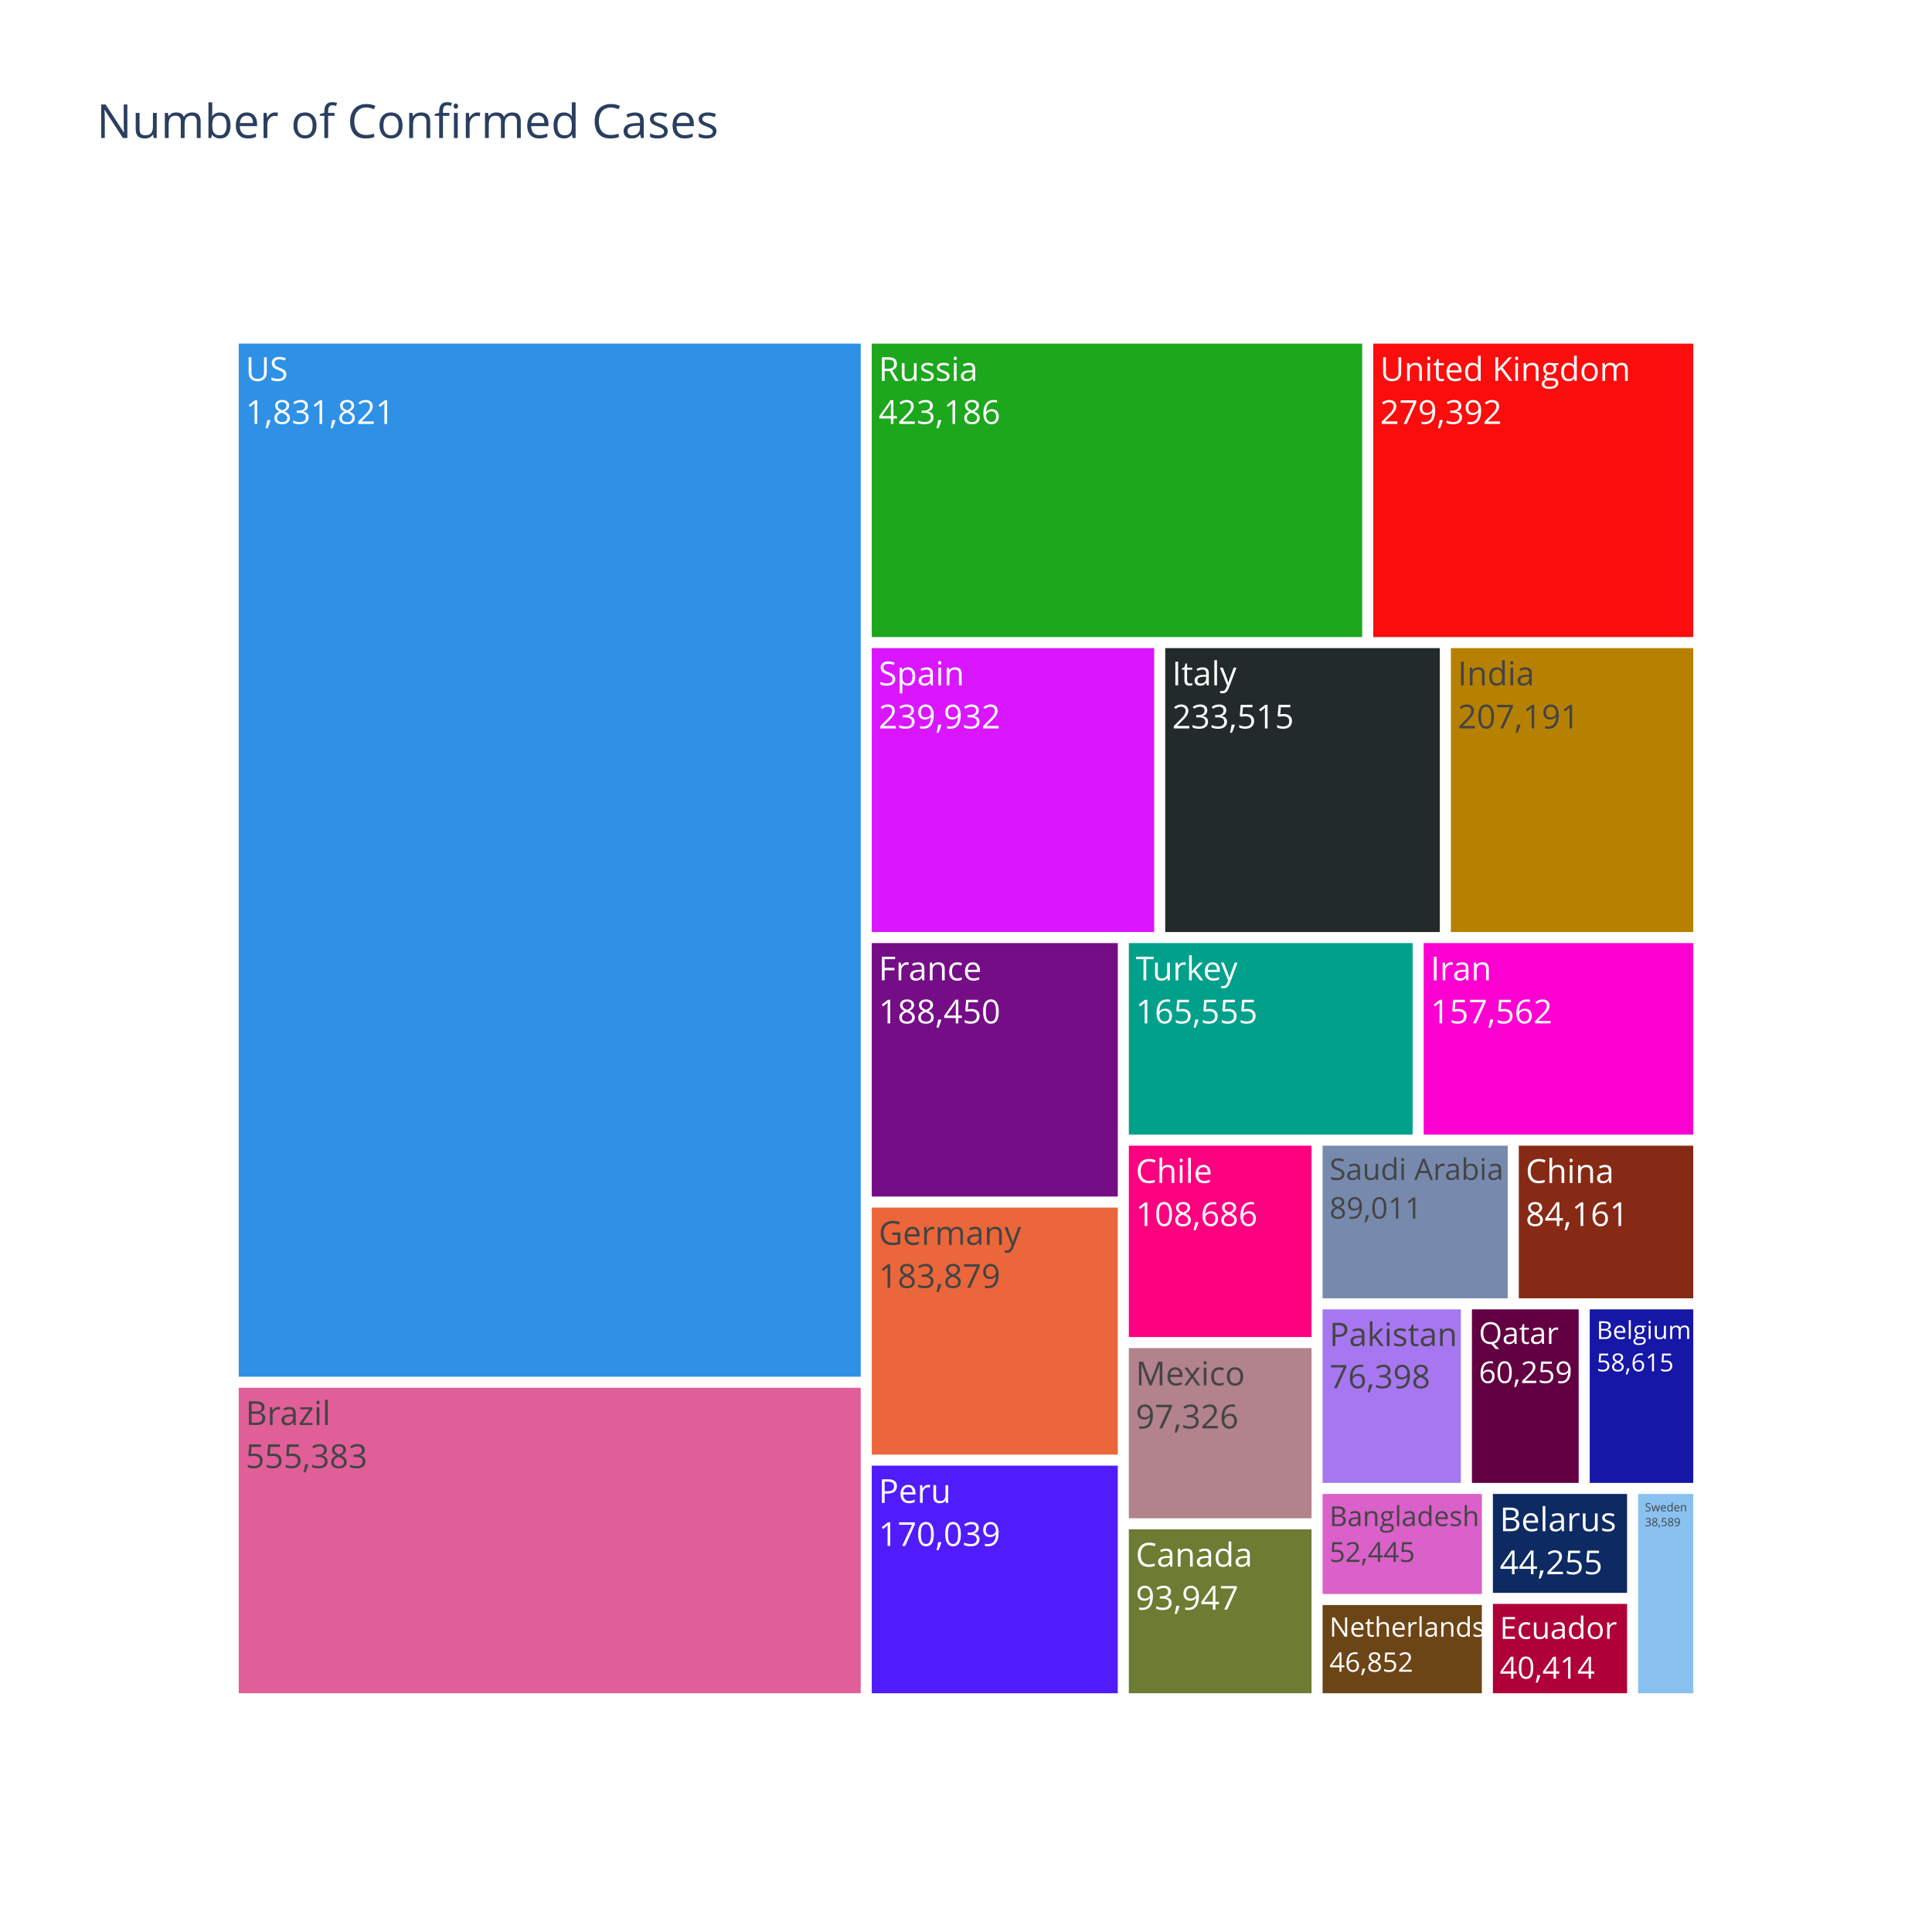
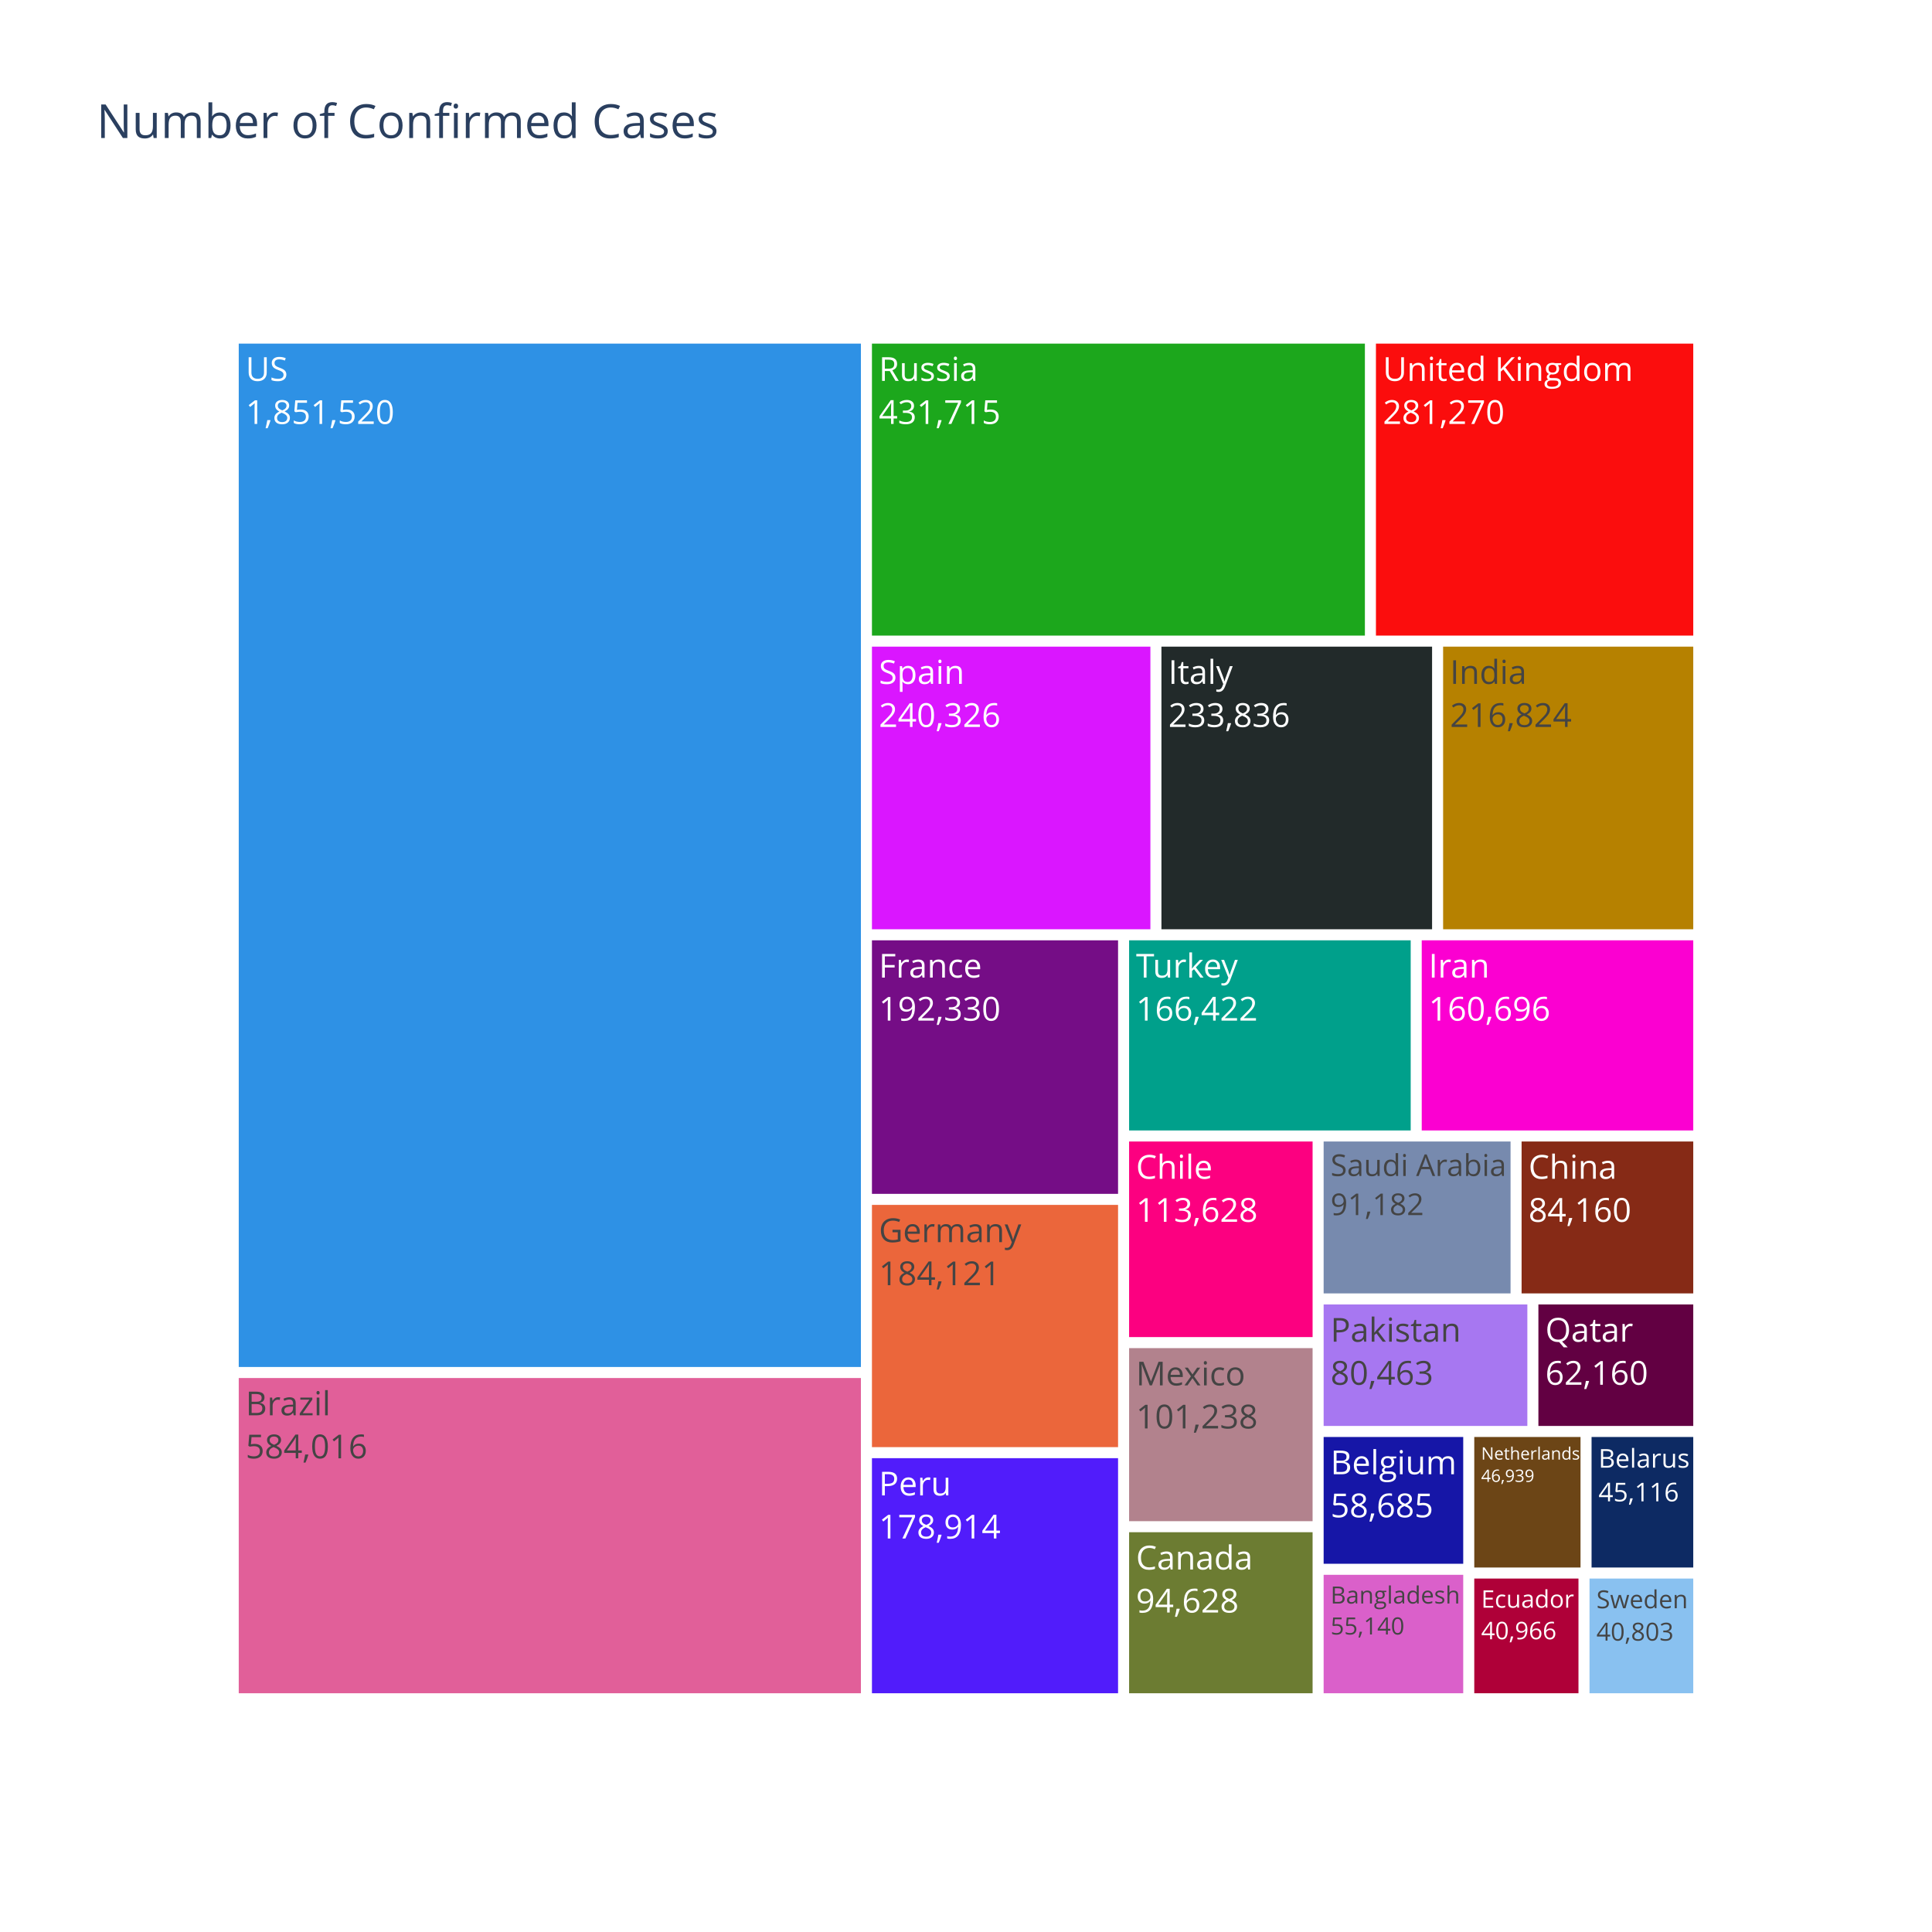
<svg xmlns="http://www.w3.org/2000/svg" class="main-svg" width="700" height="700" style="" viewBox="0 0 700 700">
  <rect x="0" y="0" width="700" height="700" style="fill: rgb(255, 255, 255); fill-opacity: 1;" />
-   <defs id="defs-064d71">
+   <defs id="defs-c8099b">
    <g class="clips" />
    <g class="gradients" />
  </defs>
  <g class="bglayer" />
  <g class="layer-below">
    <g class="imagelayer" />
    <g class="shapelayer" />
  </g>
  <g class="cartesianlayer" />
  <g class="polarlayer" />
  <g class="ternarylayer" />
  <g class="geolayer" />
  <g class="funnelarealayer" />
  <g class="pielayer" />
  <g class="treemaplayer">
    <g class="trace treemap" style="opacity: 1;">
      <g class="slice cursor-pointer">
        <path class="surface" d="M80,100L620,100L620,620L80,620Z" style="pointer-events: all; stroke-width: 0; fill: rgb(0, 0, 0); fill-opacity: 0; stroke: rgb(0, 0, 0); stroke-opacity: 0; opacity: 0;" />
        <g class="slicetext">
          <text data-notex="1" class="slicetext" text-anchor="start" x="0" y="0" style="font-family: 'Open Sans', verdana, arial, sans-serif; font-size: 12px; fill: rgb(42, 63, 95); fill-opacity: 1; white-space: pre;" transform="translate(86,114)"> </text>
        </g>
      </g>
      <g class="slice cursor-pointer">
-         <path class="surface" d="M86,124L312.353,124L312.353,499.304L86,499.304Z" style="pointer-events: all; stroke-width: 1; fill: rgb(46, 145, 229); fill-opacity: 1; stroke: rgb(255, 255, 255); stroke-opacity: 1; opacity: 1;" />
+         <path class="surface" d="M86,124L312.421,124L312.421,495.784L86,495.784Z" style="pointer-events: all; stroke-width: 1; fill: rgb(46, 145, 229); fill-opacity: 1; stroke: rgb(255, 255, 255); stroke-opacity: 1; opacity: 1;" />
        <g class="slicetext">
          <text data-notex="1" class="slicetext" text-anchor="start" x="0" y="0" style="font-family: 'Open Sans', verdana, arial, sans-serif; font-size: 12px; fill: rgb(255, 255, 255); fill-opacity: 1; white-space: pre;" transform="translate(89,138)">
            <tspan class="line" dy="0em" x="0" y="0">US</tspan>
-             <tspan class="line" dy="1.3em" x="0" y="0">1,831,821</tspan>
-           </text>
-         </g>
-       </g>
-       <g class="slice cursor-pointer">
-         <path class="surface" d="M86,502.304L312.353,502.304L312.353,614L86,614Z" style="pointer-events: all; stroke-width: 1; fill: rgb(225, 95, 153); fill-opacity: 1; stroke: rgb(255, 255, 255); stroke-opacity: 1; opacity: 1;" />
-         <g class="slicetext">
-           <text data-notex="1" class="slicetext" text-anchor="start" x="0" y="0" style="font-family: 'Open Sans', verdana, arial, sans-serif; font-size: 12px; fill: rgb(68, 68, 68); fill-opacity: 1; white-space: pre;" transform="translate(89,516.3036)">
+             <tspan class="line" dy="1.3em" x="0" y="0">1,851,520</tspan>
+           </text>
+         </g>
+       </g>
+       <g class="slice cursor-pointer">
+         <path class="surface" d="M86,498.784L312.421,498.784L312.421,614L86,614Z" style="pointer-events: all; stroke-width: 1; fill: rgb(225, 95, 153); fill-opacity: 1; stroke: rgb(255, 255, 255); stroke-opacity: 1; opacity: 1;" />
+         <g class="slicetext">
+           <text data-notex="1" class="slicetext" text-anchor="start" x="0" y="0" style="font-family: 'Open Sans', verdana, arial, sans-serif; font-size: 12px; fill: rgb(68, 68, 68); fill-opacity: 1; white-space: pre;" transform="translate(89,512.7838)">
            <tspan class="line" dy="0em" x="0" y="0">Brazil</tspan>
-             <tspan class="line" dy="1.3em" x="0" y="0">555,383</tspan>
-           </text>
-         </g>
-       </g>
-       <g class="slice cursor-pointer">
-         <path class="surface" d="M315.353,124L494.045,124L494.045,231.321L315.353,231.321Z" style="pointer-events: all; stroke-width: 1; fill: rgb(28, 167, 28); fill-opacity: 1; stroke: rgb(255, 255, 255); stroke-opacity: 1; opacity: 1;" />
-         <g class="slicetext">
-           <text data-notex="1" class="slicetext" text-anchor="start" x="0" y="0" style="font-family: 'Open Sans', verdana, arial, sans-serif; font-size: 12px; fill: rgb(255, 255, 255); fill-opacity: 1; white-space: pre;" transform="translate(318.3535,138)">
+             <tspan class="line" dy="1.3em" x="0" y="0">584,016</tspan>
+           </text>
+         </g>
+       </g>
+       <g class="slice cursor-pointer">
+         <path class="surface" d="M315.421,124L495.028,124L495.028,230.791L315.421,230.791Z" style="pointer-events: all; stroke-width: 1; fill: rgb(28, 167, 28); fill-opacity: 1; stroke: rgb(255, 255, 255); stroke-opacity: 1; opacity: 1;" />
+         <g class="slicetext">
+           <text data-notex="1" class="slicetext" text-anchor="start" x="0" y="0" style="font-family: 'Open Sans', verdana, arial, sans-serif; font-size: 12px; fill: rgb(255, 255, 255); fill-opacity: 1; white-space: pre;" transform="translate(318.4212,138)">
            <tspan class="line" dy="0em" x="0" y="0">Russia</tspan>
-             <tspan class="line" dy="1.3em" x="0" y="0">423,186</tspan>
-           </text>
-         </g>
-       </g>
-       <g class="slice cursor-pointer">
-         <path class="surface" d="M497.045,124L614,124L614,231.321L497.045,231.321Z" style="pointer-events: all; stroke-width: 1; fill: rgb(251, 13, 13); fill-opacity: 1; stroke: rgb(255, 255, 255); stroke-opacity: 1; opacity: 1;" />
-         <g class="slicetext">
-           <text data-notex="1" class="slicetext" text-anchor="start" x="0" y="0" style="font-family: 'Open Sans', verdana, arial, sans-serif; font-size: 12px; fill: rgb(255, 255, 255); fill-opacity: 1; white-space: pre;" transform="translate(500.0452,138)">
+             <tspan class="line" dy="1.3em" x="0" y="0">431,715</tspan>
+           </text>
+         </g>
+       </g>
+       <g class="slice cursor-pointer">
+         <path class="surface" d="M498.028,124L614,124L614,230.791L498.028,230.791Z" style="pointer-events: all; stroke-width: 1; fill: rgb(251, 13, 13); fill-opacity: 1; stroke: rgb(255, 255, 255); stroke-opacity: 1; opacity: 1;" />
+         <g class="slicetext">
+           <text data-notex="1" class="slicetext" text-anchor="start" x="0" y="0" style="font-family: 'Open Sans', verdana, arial, sans-serif; font-size: 12px; fill: rgb(255, 255, 255); fill-opacity: 1; white-space: pre;" transform="translate(501.0282,138)">
            <tspan class="line" dy="0em" x="0" y="0">United Kingdom</tspan>
-             <tspan class="line" dy="1.3em" x="0" y="0">279,392</tspan>
-           </text>
-         </g>
-       </g>
-       <g class="slice cursor-pointer">
-         <path class="surface" d="M315.353,234.321L418.687,234.321L418.687,338.197L315.353,338.197Z" style="pointer-events: all; stroke-width: 1; fill: rgb(218, 22, 255); fill-opacity: 1; stroke: rgb(255, 255, 255); stroke-opacity: 1; opacity: 1;" />
-         <g class="slicetext">
-           <text data-notex="1" class="slicetext" text-anchor="start" x="0" y="0" style="font-family: 'Open Sans', verdana, arial, sans-serif; font-size: 12px; fill: rgb(255, 255, 255); fill-opacity: 1; white-space: pre;" transform="translate(318.3535,248.3212)">
+             <tspan class="line" dy="1.3em" x="0" y="0">281,270</tspan>
+           </text>
+         </g>
+       </g>
+       <g class="slice cursor-pointer">
+         <path class="surface" d="M315.421,233.791L417.311,233.791L417.311,337.194L315.421,337.194Z" style="pointer-events: all; stroke-width: 1; fill: rgb(218, 22, 255); fill-opacity: 1; stroke: rgb(255, 255, 255); stroke-opacity: 1; opacity: 1;" />
+         <g class="slicetext">
+           <text data-notex="1" class="slicetext" text-anchor="start" x="0" y="0" style="font-family: 'Open Sans', verdana, arial, sans-serif; font-size: 12px; fill: rgb(255, 255, 255); fill-opacity: 1; white-space: pre;" transform="translate(318.4212,247.7907)">
            <tspan class="line" dy="0em" x="0" y="0">Spain</tspan>
-             <tspan class="line" dy="1.3em" x="0" y="0">239,932</tspan>
-           </text>
-         </g>
-       </g>
-       <g class="slice cursor-pointer">
-         <path class="surface" d="M421.687,234.321L522.177,234.321L522.177,338.197L421.687,338.197Z" style="pointer-events: all; stroke-width: 1; fill: rgb(34, 42, 42); fill-opacity: 1; stroke: rgb(255, 255, 255); stroke-opacity: 1; opacity: 1;" />
-         <g class="slicetext">
-           <text data-notex="1" class="slicetext" text-anchor="start" x="0" y="0" style="font-family: 'Open Sans', verdana, arial, sans-serif; font-size: 12px; fill: rgb(255, 255, 255); fill-opacity: 1; white-space: pre;" transform="translate(424.687,248.3212)">
+             <tspan class="line" dy="1.3em" x="0" y="0">240,326</tspan>
+           </text>
+         </g>
+       </g>
+       <g class="slice cursor-pointer">
+         <path class="surface" d="M420.311,233.791L519.368,233.791L519.368,337.194L420.311,337.194Z" style="pointer-events: all; stroke-width: 1; fill: rgb(34, 42, 42); fill-opacity: 1; stroke: rgb(255, 255, 255); stroke-opacity: 1; opacity: 1;" />
+         <g class="slicetext">
+           <text data-notex="1" class="slicetext" text-anchor="start" x="0" y="0" style="font-family: 'Open Sans', verdana, arial, sans-serif; font-size: 12px; fill: rgb(255, 255, 255); fill-opacity: 1; white-space: pre;" transform="translate(423.3108,247.7907)">
            <tspan class="line" dy="0em" x="0" y="0">Italy</tspan>
-             <tspan class="line" dy="1.3em" x="0" y="0">233,515</tspan>
-           </text>
-         </g>
-       </g>
-       <g class="slice cursor-pointer">
-         <path class="surface" d="M525.177,234.321L614,234.321L614,338.197L525.177,338.197Z" style="pointer-events: all; stroke-width: 1; fill: rgb(182, 129, 0); fill-opacity: 1; stroke: rgb(255, 255, 255); stroke-opacity: 1; opacity: 1;" />
-         <g class="slicetext">
-           <text data-notex="1" class="slicetext" text-anchor="start" x="0" y="0" style="font-family: 'Open Sans', verdana, arial, sans-serif; font-size: 12px; fill: rgb(68, 68, 68); fill-opacity: 1; white-space: pre;" transform="translate(528.1767,248.3212)">
+             <tspan class="line" dy="1.3em" x="0" y="0">233,836</tspan>
+           </text>
+         </g>
+       </g>
+       <g class="slice cursor-pointer">
+         <path class="surface" d="M522.368,233.791L614,233.791L614,337.194L522.368,337.194Z" style="pointer-events: all; stroke-width: 1; fill: rgb(182, 129, 0); fill-opacity: 1; stroke: rgb(255, 255, 255); stroke-opacity: 1; opacity: 1;" />
+         <g class="slicetext">
+           <text data-notex="1" class="slicetext" text-anchor="start" x="0" y="0" style="font-family: 'Open Sans', verdana, arial, sans-serif; font-size: 12px; fill: rgb(68, 68, 68); fill-opacity: 1; white-space: pre;" transform="translate(525.3678,247.7907)">
            <tspan class="line" dy="0em" x="0" y="0">India</tspan>
-             <tspan class="line" dy="1.3em" x="0" y="0">207,191</tspan>
-           </text>
-         </g>
-       </g>
-       <g class="slice cursor-pointer">
-         <path class="surface" d="M315.353,341.197L405.498,341.197L405.498,434.027L315.353,434.027Z" style="pointer-events: all; stroke-width: 1; fill: rgb(117, 13, 134); fill-opacity: 1; stroke: rgb(255, 255, 255); stroke-opacity: 1; opacity: 1;" />
-         <g class="slicetext">
-           <text data-notex="1" class="slicetext" text-anchor="start" x="0" y="0" style="font-family: 'Open Sans', verdana, arial, sans-serif; font-size: 12px; fill: rgb(255, 255, 255); fill-opacity: 1; white-space: pre;" transform="translate(318.3535,355.1973)">
+             <tspan class="line" dy="1.3em" x="0" y="0">216,824</tspan>
+           </text>
+         </g>
+       </g>
+       <g class="slice cursor-pointer">
+         <path class="surface" d="M315.421,340.194L405.594,340.194L405.594,433.055L315.421,433.055Z" style="pointer-events: all; stroke-width: 1; fill: rgb(117, 13, 134); fill-opacity: 1; stroke: rgb(255, 255, 255); stroke-opacity: 1; opacity: 1;" />
+         <g class="slicetext">
+           <text data-notex="1" class="slicetext" text-anchor="start" x="0" y="0" style="font-family: 'Open Sans', verdana, arial, sans-serif; font-size: 12px; fill: rgb(255, 255, 255); fill-opacity: 1; white-space: pre;" transform="translate(318.4212,354.1938)">
            <tspan class="line" dy="0em" x="0" y="0">France</tspan>
-             <tspan class="line" dy="1.3em" x="0" y="0">188,450</tspan>
-           </text>
-         </g>
-       </g>
-       <g class="slice cursor-pointer">
-         <path class="surface" d="M315.353,437.027L405.498,437.027L405.498,527.532L315.353,527.532Z" style="pointer-events: all; stroke-width: 1; fill: rgb(235, 102, 59); fill-opacity: 1; stroke: rgb(255, 255, 255); stroke-opacity: 1; opacity: 1;" />
-         <g class="slicetext">
-           <text data-notex="1" class="slicetext" text-anchor="start" x="0" y="0" style="font-family: 'Open Sans', verdana, arial, sans-serif; font-size: 12px; fill: rgb(68, 68, 68); fill-opacity: 1; white-space: pre;" transform="translate(318.3535,451.0271)">
+             <tspan class="line" dy="1.3em" x="0" y="0">192,330</tspan>
+           </text>
+         </g>
+       </g>
+       <g class="slice cursor-pointer">
+         <path class="surface" d="M315.421,436.055L405.594,436.055L405.594,524.825L315.421,524.825Z" style="pointer-events: all; stroke-width: 1; fill: rgb(235, 102, 59); fill-opacity: 1; stroke: rgb(255, 255, 255); stroke-opacity: 1; opacity: 1;" />
+         <g class="slicetext">
+           <text data-notex="1" class="slicetext" text-anchor="start" x="0" y="0" style="font-family: 'Open Sans', verdana, arial, sans-serif; font-size: 12px; fill: rgb(68, 68, 68); fill-opacity: 1; white-space: pre;" transform="translate(318.4212,450.0553)">
            <tspan class="line" dy="0em" x="0" y="0">Germany</tspan>
-             <tspan class="line" dy="1.3em" x="0" y="0">183,879</tspan>
-           </text>
-         </g>
-       </g>
-       <g class="slice cursor-pointer">
-         <path class="surface" d="M315.353,530.532L405.498,530.532L405.498,614L315.353,614Z" style="pointer-events: all; stroke-width: 1; fill: rgb(81, 28, 251); fill-opacity: 1; stroke: rgb(255, 255, 255); stroke-opacity: 1; opacity: 1;" />
-         <g class="slicetext">
-           <text data-notex="1" class="slicetext" text-anchor="start" x="0" y="0" style="font-family: 'Open Sans', verdana, arial, sans-serif; font-size: 12px; fill: rgb(255, 255, 255); fill-opacity: 1; white-space: pre;" transform="translate(318.3535,544.5325)">
+             <tspan class="line" dy="1.3em" x="0" y="0">184,121</tspan>
+           </text>
+         </g>
+       </g>
+       <g class="slice cursor-pointer">
+         <path class="surface" d="M315.421,527.825L405.594,527.825L405.594,614L315.421,614Z" style="pointer-events: all; stroke-width: 1; fill: rgb(81, 28, 251); fill-opacity: 1; stroke: rgb(255, 255, 255); stroke-opacity: 1; opacity: 1;" />
+         <g class="slicetext">
+           <text data-notex="1" class="slicetext" text-anchor="start" x="0" y="0" style="font-family: 'Open Sans', verdana, arial, sans-serif; font-size: 12px; fill: rgb(255, 255, 255); fill-opacity: 1; white-space: pre;" transform="translate(318.4212,541.8253)">
            <tspan class="line" dy="0em" x="0" y="0">Peru</tspan>
-             <tspan class="line" dy="1.3em" x="0" y="0">170,039</tspan>
-           </text>
-         </g>
-       </g>
-       <g class="slice cursor-pointer">
-         <path class="surface" d="M408.498,341.197L512.328,341.197L512.328,411.6L408.498,411.6Z" style="pointer-events: all; stroke-width: 1; fill: rgb(0, 160, 139); fill-opacity: 1; stroke: rgb(255, 255, 255); stroke-opacity: 1; opacity: 1;" />
-         <g class="slicetext">
-           <text data-notex="1" class="slicetext" text-anchor="start" x="0" y="0" style="font-family: 'Open Sans', verdana, arial, sans-serif; font-size: 12px; fill: rgb(255, 255, 255); fill-opacity: 1; white-space: pre;" transform="translate(411.4982,355.1973)">
+             <tspan class="line" dy="1.3em" x="0" y="0">178,914</tspan>
+           </text>
+         </g>
+       </g>
+       <g class="slice cursor-pointer">
+         <path class="surface" d="M408.594,340.194L511.621,340.194L511.621,410.086L408.594,410.086Z" style="pointer-events: all; stroke-width: 1; fill: rgb(0, 160, 139); fill-opacity: 1; stroke: rgb(255, 255, 255); stroke-opacity: 1; opacity: 1;" />
+         <g class="slicetext">
+           <text data-notex="1" class="slicetext" text-anchor="start" x="0" y="0" style="font-family: 'Open Sans', verdana, arial, sans-serif; font-size: 12px; fill: rgb(255, 255, 255); fill-opacity: 1; white-space: pre;" transform="translate(411.5938,354.1938)">
            <tspan class="line" dy="0em" x="0" y="0">Turkey</tspan>
-             <tspan class="line" dy="1.3em" x="0" y="0">165,555</tspan>
-           </text>
-         </g>
-       </g>
-       <g class="slice cursor-pointer">
-         <path class="surface" d="M515.328,341.197L614,341.197L614,411.6L515.328,411.6Z" style="pointer-events: all; stroke-width: 1; fill: rgb(251, 0, 209); fill-opacity: 1; stroke: rgb(255, 255, 255); stroke-opacity: 1; opacity: 1;" />
-         <g class="slicetext">
-           <text data-notex="1" class="slicetext" text-anchor="start" x="0" y="0" style="font-family: 'Open Sans', verdana, arial, sans-serif; font-size: 12px; fill: rgb(255, 255, 255); fill-opacity: 1; white-space: pre;" transform="translate(518.328,355.1973)">
+             <tspan class="line" dy="1.3em" x="0" y="0">166,422</tspan>
+           </text>
+         </g>
+       </g>
+       <g class="slice cursor-pointer">
+         <path class="surface" d="M514.621,340.194L614,340.194L614,410.086L514.621,410.086Z" style="pointer-events: all; stroke-width: 1; fill: rgb(251, 0, 209); fill-opacity: 1; stroke: rgb(255, 255, 255); stroke-opacity: 1; opacity: 1;" />
+         <g class="slicetext">
+           <text data-notex="1" class="slicetext" text-anchor="start" x="0" y="0" style="font-family: 'Open Sans', verdana, arial, sans-serif; font-size: 12px; fill: rgb(255, 255, 255); fill-opacity: 1; white-space: pre;" transform="translate(517.6209,354.1938)">
            <tspan class="line" dy="0em" x="0" y="0">Iran</tspan>
-             <tspan class="line" dy="1.3em" x="0" y="0">157,562</tspan>
-           </text>
-         </g>
-       </g>
-       <g class="slice cursor-pointer">
-         <path class="surface" d="M408.498,414.6L475.695,414.6L475.695,484.937L408.498,484.937Z" style="pointer-events: all; stroke-width: 1; fill: rgb(252, 0, 128); fill-opacity: 1; stroke: rgb(255, 255, 255); stroke-opacity: 1; opacity: 1;" />
-         <g class="slicetext">
-           <text data-notex="1" class="slicetext" text-anchor="start" x="0" y="0" style="font-family: 'Open Sans', verdana, arial, sans-serif; font-size: 12px; fill: rgb(255, 255, 255); fill-opacity: 1; white-space: pre;" transform="translate(411.4982,428.6001)">
+             <tspan class="line" dy="1.3em" x="0" y="0">160,696</tspan>
+           </text>
+         </g>
+       </g>
+       <g class="slice cursor-pointer">
+         <path class="surface" d="M408.594,413.086L476.078,413.086L476.078,484.951L408.594,484.951Z" style="pointer-events: all; stroke-width: 1; fill: rgb(252, 0, 128); fill-opacity: 1; stroke: rgb(255, 255, 255); stroke-opacity: 1; opacity: 1;" />
+         <g class="slicetext">
+           <text data-notex="1" class="slicetext" text-anchor="start" x="0" y="0" style="font-family: 'Open Sans', verdana, arial, sans-serif; font-size: 12px; fill: rgb(255, 255, 255); fill-opacity: 1; white-space: pre;" transform="translate(411.5938,427.0857)">
            <tspan class="line" dy="0em" x="0" y="0">Chile</tspan>
-             <tspan class="line" dy="1.3em" x="0" y="0">108,686</tspan>
-           </text>
-         </g>
-       </g>
-       <g class="slice cursor-pointer">
-         <path class="surface" d="M408.498,487.937L475.695,487.937L475.695,550.608L408.498,550.608Z" style="pointer-events: all; stroke-width: 1; fill: rgb(178, 130, 141); fill-opacity: 1; stroke: rgb(255, 255, 255); stroke-opacity: 1; opacity: 1;" />
-         <g class="slicetext">
-           <text data-notex="1" class="slicetext" text-anchor="start" x="0" y="0" style="font-family: 'Open Sans', verdana, arial, sans-serif; font-size: 12px; fill: rgb(68, 68, 68); fill-opacity: 1; white-space: pre;" transform="translate(411.4982,501.9369)">
+             <tspan class="line" dy="1.3em" x="0" y="0">113,628</tspan>
+           </text>
+         </g>
+       </g>
+       <g class="slice cursor-pointer">
+         <path class="surface" d="M408.594,487.951L476.078,487.951L476.078,551.653L408.594,551.653Z" style="pointer-events: all; stroke-width: 1; fill: rgb(178, 130, 141); fill-opacity: 1; stroke: rgb(255, 255, 255); stroke-opacity: 1; opacity: 1;" />
+         <g class="slicetext">
+           <text data-notex="1" class="slicetext" text-anchor="start" x="0" y="0" style="font-family: 'Open Sans', verdana, arial, sans-serif; font-size: 12px; fill: rgb(68, 68, 68); fill-opacity: 1; white-space: pre;" transform="translate(411.5938,501.9511)">
            <tspan class="line" dy="0em" x="0" y="0">Mexico</tspan>
-             <tspan class="line" dy="1.3em" x="0" y="0">97,326</tspan>
-           </text>
-         </g>
-       </g>
-       <g class="slice cursor-pointer">
-         <path class="surface" d="M408.498,553.608L475.695,553.608L475.695,614L408.498,614Z" style="pointer-events: all; stroke-width: 1; fill: rgb(108, 124, 50); fill-opacity: 1; stroke: rgb(255, 255, 255); stroke-opacity: 1; opacity: 1;" />
-         <g class="slicetext">
-           <text data-notex="1" class="slicetext" text-anchor="start" x="0" y="0" style="font-family: 'Open Sans', verdana, arial, sans-serif; font-size: 12px; fill: rgb(255, 255, 255); fill-opacity: 1; white-space: pre;" transform="translate(411.4982,567.6085)">
+             <tspan class="line" dy="1.3em" x="0" y="0">101,238</tspan>
+           </text>
+         </g>
+       </g>
+       <g class="slice cursor-pointer">
+         <path class="surface" d="M408.594,554.653L476.078,554.653L476.078,614L408.594,614Z" style="pointer-events: all; stroke-width: 1; fill: rgb(108, 124, 50); fill-opacity: 1; stroke: rgb(255, 255, 255); stroke-opacity: 1; opacity: 1;" />
+         <g class="slicetext">
+           <text data-notex="1" class="slicetext" text-anchor="start" x="0" y="0" style="font-family: 'Open Sans', verdana, arial, sans-serif; font-size: 12px; fill: rgb(255, 255, 255); fill-opacity: 1; white-space: pre;" transform="translate(411.5938,568.6531)">
            <tspan class="line" dy="0em" x="0" y="0">Canada</tspan>
-             <tspan class="line" dy="1.3em" x="0" y="0">93,947</tspan>
-           </text>
-         </g>
-       </g>
-       <g class="slice cursor-pointer">
-         <path class="surface" d="M478.695,414.6L546.784,414.6L546.784,470.906L478.695,470.906Z" style="pointer-events: all; stroke-width: 1; fill: rgb(119, 138, 174); fill-opacity: 1; stroke: rgb(255, 255, 255); stroke-opacity: 1; opacity: 1;" />
-         <g class="slicetext">
-           <text data-notex="1" class="slicetext" text-anchor="start" x="0" y="0" style="font-family: 'Open Sans', verdana, arial, sans-serif; font-size: 12px; fill: rgb(68, 68, 68); fill-opacity: 1; white-space: pre;" transform="translate(481.6946,427.4917)scale(0.8992365)">
+             <tspan class="line" dy="1.3em" x="0" y="0">94,628</tspan>
+           </text>
+         </g>
+       </g>
+       <g class="slice cursor-pointer">
+         <path class="surface" d="M479.078,413.086L547.801,413.086L547.801,469.125L479.078,469.125Z" style="pointer-events: all; stroke-width: 1; fill: rgb(119, 138, 174); fill-opacity: 1; stroke: rgb(255, 255, 255); stroke-opacity: 1; opacity: 1;" />
+         <g class="slicetext">
+           <text data-notex="1" class="slicetext" text-anchor="start" x="0" y="0" style="font-family: 'Open Sans', verdana, arial, sans-serif; font-size: 12px; fill: rgb(68, 68, 68); fill-opacity: 1; white-space: pre;" transform="translate(482.0778,426.0782)scale(0.9084091)">
            <tspan class="line" dy="0em" x="0" y="0">Saudi Arabia</tspan>
-             <tspan class="line" dy="1.3em" x="0" y="0">89,011</tspan>
-           </text>
-         </g>
-       </g>
-       <g class="slice cursor-pointer">
-         <path class="surface" d="M549.784,414.6L614,414.6L614,470.906L549.784,470.906Z" style="pointer-events: all; stroke-width: 1; fill: rgb(134, 42, 22); fill-opacity: 1; stroke: rgb(255, 255, 255); stroke-opacity: 1; opacity: 1;" />
-         <g class="slicetext">
-           <text data-notex="1" class="slicetext" text-anchor="start" x="0" y="0" style="font-family: 'Open Sans', verdana, arial, sans-serif; font-size: 12px; fill: rgb(255, 255, 255); fill-opacity: 1; white-space: pre;" transform="translate(552.784,428.6001)">
+             <tspan class="line" dy="1.3em" x="0" y="0">91,182</tspan>
+           </text>
+         </g>
+       </g>
+       <g class="slice cursor-pointer">
+         <path class="surface" d="M550.801,413.086L614,413.086L614,469.125L550.801,469.125Z" style="pointer-events: all; stroke-width: 1; fill: rgb(134, 42, 22); fill-opacity: 1; stroke: rgb(255, 255, 255); stroke-opacity: 1; opacity: 1;" />
+         <g class="slicetext">
+           <text data-notex="1" class="slicetext" text-anchor="start" x="0" y="0" style="font-family: 'Open Sans', verdana, arial, sans-serif; font-size: 12px; fill: rgb(255, 255, 255); fill-opacity: 1; white-space: pre;" transform="translate(553.8006,427.0857)">
            <tspan class="line" dy="0em" x="0" y="0">China</tspan>
-             <tspan class="line" dy="1.3em" x="0" y="0">84,161</tspan>
-           </text>
-         </g>
-       </g>
-       <g class="slice cursor-pointer">
-         <path class="surface" d="M478.695,473.906L529.805,473.906L529.805,537.781L478.695,537.781Z" style="pointer-events: all; stroke-width: 1; fill: rgb(167, 119, 241); fill-opacity: 1; stroke: rgb(255, 255, 255); stroke-opacity: 1; opacity: 1;" />
-         <g class="slicetext">
-           <text data-notex="1" class="slicetext" text-anchor="start" x="0" y="0" style="font-family: 'Open Sans', verdana, arial, sans-serif; font-size: 12px; fill: rgb(68, 68, 68); fill-opacity: 1; white-space: pre;" transform="translate(481.6946,487.6864)scale(0.9799966)">
+             <tspan class="line" dy="1.3em" x="0" y="0">84,160</tspan>
+           </text>
+         </g>
+       </g>
+       <g class="slice cursor-pointer">
+         <path class="surface" d="M479.078,472.125L553.889,472.125L553.889,517.147L479.078,517.147Z" style="pointer-events: all; stroke-width: 1; fill: rgb(167, 119, 241); fill-opacity: 1; stroke: rgb(255, 255, 255); stroke-opacity: 1; opacity: 1;" />
+         <g class="slicetext">
+           <text data-notex="1" class="slicetext" text-anchor="start" x="0" y="0" style="font-family: 'Open Sans', verdana, arial, sans-serif; font-size: 12px; fill: rgb(68, 68, 68); fill-opacity: 1; white-space: pre;" transform="translate(482.0778,486.1245)">
            <tspan class="line" dy="0em" x="0" y="0">Pakistan</tspan>
-             <tspan class="line" dy="1.3em" x="0" y="0">76,398</tspan>
-           </text>
-         </g>
-       </g>
-       <g class="slice cursor-pointer">
-         <path class="surface" d="M532.805,473.906L572.485,473.906L572.485,537.781L532.805,537.781Z" style="pointer-events: all; stroke-width: 1; fill: rgb(98, 0, 66); fill-opacity: 1; stroke: rgb(255, 255, 255); stroke-opacity: 1; opacity: 1;" />
-         <g class="slicetext">
-           <text data-notex="1" class="slicetext" text-anchor="start" x="0" y="0" style="font-family: 'Open Sans', verdana, arial, sans-serif; font-size: 12px; fill: rgb(255, 255, 255); fill-opacity: 1; white-space: pre;" transform="translate(535.805,486.9109)scale(0.9094936)">
+             <tspan class="line" dy="1.3em" x="0" y="0">80,463</tspan>
+           </text>
+         </g>
+       </g>
+       <g class="slice cursor-pointer">
+         <path class="surface" d="M556.889,472.125L614,472.125L614,517.147L556.889,517.147Z" style="pointer-events: all; stroke-width: 1; fill: rgb(98, 0, 66); fill-opacity: 1; stroke: rgb(255, 255, 255); stroke-opacity: 1; opacity: 1;" />
+         <g class="slicetext">
+           <text data-notex="1" class="slicetext" text-anchor="start" x="0" y="0" style="font-family: 'Open Sans', verdana, arial, sans-serif; font-size: 12px; fill: rgb(255, 255, 255); fill-opacity: 1; white-space: pre;" transform="translate(559.8888,486.1245)">
            <tspan class="line" dy="0em" x="0" y="0">Qatar</tspan>
-             <tspan class="line" dy="1.3em" x="0" y="0">60,259</tspan>
-           </text>
-         </g>
-       </g>
-       <g class="slice cursor-pointer">
-         <path class="surface" d="M575.485,473.906L614,473.906L614,537.781L575.485,537.781Z" style="pointer-events: all; stroke-width: 1; fill: rgb(22, 22, 167); fill-opacity: 1; stroke: rgb(255, 255, 255); stroke-opacity: 1; opacity: 1;" />
-         <g class="slicetext">
-           <text data-notex="1" class="slicetext" text-anchor="start" x="0" y="0" style="font-family: 'Open Sans', verdana, arial, sans-serif; font-size: 12px; fill: rgb(255, 255, 255); fill-opacity: 1; white-space: pre;" transform="translate(578.4847,485.1554)scale(0.7499022)">
+             <tspan class="line" dy="1.3em" x="0" y="0">62,160</tspan>
+           </text>
+         </g>
+       </g>
+       <g class="slice cursor-pointer">
+         <path class="surface" d="M479.078,520.147L530.655,520.147L530.655,567.082L479.078,567.082Z" style="pointer-events: all; stroke-width: 1; fill: rgb(22, 22, 167); fill-opacity: 1; stroke: rgb(255, 255, 255); stroke-opacity: 1; opacity: 1;" />
+         <g class="slicetext">
+           <text data-notex="1" class="slicetext" text-anchor="start" x="0" y="0" style="font-family: 'Open Sans', verdana, arial, sans-serif; font-size: 12px; fill: rgb(255, 255, 255); fill-opacity: 1; white-space: pre;" transform="translate(482.0778,534.1467)">
            <tspan class="line" dy="0em" x="0" y="0">Belgium</tspan>
-             <tspan class="line" dy="1.3em" x="0" y="0">58,615</tspan>
-           </text>
-         </g>
-       </g>
-       <g class="slice cursor-pointer">
-         <path class="surface" d="M478.695,540.781L537.402,540.781L537.402,578.037L478.695,578.037Z" style="pointer-events: all; stroke-width: 1; fill: rgb(218, 96, 202); fill-opacity: 1; stroke: rgb(255, 255, 255); stroke-opacity: 1; opacity: 1;" />
-         <g class="slicetext">
-           <text data-notex="1" class="slicetext" text-anchor="start" x="0" y="0" style="font-family: 'Open Sans', verdana, arial, sans-serif; font-size: 12px; fill: rgb(68, 68, 68); fill-opacity: 1; white-space: pre;" transform="translate(481.6946,552.9276)scale(0.8314717)">
+             <tspan class="line" dy="1.3em" x="0" y="0">58,685</tspan>
+           </text>
+         </g>
+       </g>
+       <g class="slice cursor-pointer">
+         <path class="surface" d="M479.078,570.082L530.655,570.082L530.655,614L479.078,614Z" style="pointer-events: all; stroke-width: 1; fill: rgb(218, 96, 202); fill-opacity: 1; stroke: rgb(255, 255, 255); stroke-opacity: 1; opacity: 1;" />
+         <g class="slicetext">
+           <text data-notex="1" class="slicetext" text-anchor="start" x="0" y="0" style="font-family: 'Open Sans', verdana, arial, sans-serif; font-size: 12px; fill: rgb(68, 68, 68); fill-opacity: 1; white-space: pre;" transform="translate(482.0778,580.9904)scale(0.718985)">
            <tspan class="line" dy="0em" x="0" y="0">Bangladesh</tspan>
-             <tspan class="line" dy="1.3em" x="0" y="0">52,445</tspan>
-           </text>
-         </g>
-       </g>
-       <g class="slice cursor-pointer">
-         <path class="surface" d="M478.695,581.037L537.402,581.037L537.402,614L478.695,614Z" style="pointer-events: all; stroke-width: 1; fill: rgb(108, 69, 22); fill-opacity: 1; stroke: rgb(255, 255, 255); stroke-opacity: 1; opacity: 1;" />
-         <g class="slicetext">
-           <text data-notex="1" class="slicetext" text-anchor="start" x="0" y="0" style="font-family: 'Open Sans', verdana, arial, sans-serif; font-size: 12px; fill: rgb(255, 255, 255); fill-opacity: 1; white-space: pre;" transform="translate(481.6946,592.9958)scale(0.8144087)">
+             <tspan class="line" dy="1.3em" x="0" y="0">55,140</tspan>
+           </text>
+         </g>
+       </g>
+       <g class="slice cursor-pointer">
+         <path class="surface" d="M533.655,520.147L573.153,520.147L573.153,568.439L533.655,568.439Z" style="pointer-events: all; stroke-width: 1; fill: rgb(108, 69, 22); fill-opacity: 1; stroke: rgb(255, 255, 255); stroke-opacity: 1; opacity: 1;" />
+         <g class="slicetext">
+           <text data-notex="1" class="slicetext" text-anchor="start" x="0" y="0" style="font-family: 'Open Sans', verdana, arial, sans-serif; font-size: 12px; fill: rgb(255, 255, 255); fill-opacity: 1; white-space: pre;" transform="translate(536.6547,528.8402)scale(0.5175919)">
            <tspan class="line" dy="0em" x="0" y="0">Netherlands</tspan>
-             <tspan class="line" dy="1.3em" x="0" y="0">46,852</tspan>
-           </text>
-         </g>
-       </g>
-       <g class="slice cursor-pointer">
-         <path class="surface" d="M540.402,540.781L590.019,540.781L590.019,577.62L540.402,577.62Z" style="pointer-events: all; stroke-width: 1; fill: rgb(13, 42, 99); fill-opacity: 1; stroke: rgb(255, 255, 255); stroke-opacity: 1; opacity: 1;" />
-         <g class="slicetext">
-           <text data-notex="1" class="slicetext" text-anchor="start" x="0" y="0" style="font-family: 'Open Sans', verdana, arial, sans-serif; font-size: 12px; fill: rgb(255, 255, 255); fill-opacity: 1; white-space: pre;" transform="translate(543.4021,554.7814)">
+             <tspan class="line" dy="1.3em" x="0" y="0">46,939</tspan>
+           </text>
+         </g>
+       </g>
+       <g class="slice cursor-pointer">
+         <path class="surface" d="M576.153,520.147L614,520.147L614,568.439L576.153,568.439Z" style="pointer-events: all; stroke-width: 1; fill: rgb(13, 42, 99); fill-opacity: 1; stroke: rgb(255, 255, 255); stroke-opacity: 1; opacity: 1;" />
+         <g class="slicetext">
+           <text data-notex="1" class="slicetext" text-anchor="start" x="0" y="0" style="font-family: 'Open Sans', verdana, arial, sans-serif; font-size: 12px; fill: rgb(255, 255, 255); fill-opacity: 1; white-space: pre;" transform="translate(579.1526,531.7567)scale(0.7827313)">
            <tspan class="line" dy="0em" x="0" y="0">Belarus</tspan>
-             <tspan class="line" dy="1.3em" x="0" y="0">44,255</tspan>
-           </text>
-         </g>
-       </g>
-       <g class="slice cursor-pointer">
-         <path class="surface" d="M540.402,580.62L590.019,580.62L590.019,614L540.402,614Z" style="pointer-events: all; stroke-width: 1; fill: rgb(175, 0, 56); fill-opacity: 1; stroke: rgb(255, 255, 255); stroke-opacity: 1; opacity: 1;" />
-         <g class="slicetext">
-           <text data-notex="1" class="slicetext" text-anchor="start" x="0" y="0" style="font-family: 'Open Sans', verdana, arial, sans-serif; font-size: 12px; fill: rgb(255, 255, 255); fill-opacity: 1; white-space: pre;" transform="translate(543.4021,593.7915)scale(0.9247228)">
+             <tspan class="line" dy="1.3em" x="0" y="0">45,116</tspan>
+           </text>
+         </g>
+       </g>
+       <g class="slice cursor-pointer">
+         <path class="surface" d="M533.655,571.439L572.41,571.439L572.41,614L533.655,614Z" style="pointer-events: all; stroke-width: 1; fill: rgb(175, 0, 56); fill-opacity: 1; stroke: rgb(255, 255, 255); stroke-opacity: 1; opacity: 1;" />
+         <g class="slicetext">
+           <text data-notex="1" class="slicetext" text-anchor="start" x="0" y="0" style="font-family: 'Open Sans', verdana, arial, sans-serif; font-size: 12px; fill: rgb(255, 255, 255); fill-opacity: 1; white-space: pre;" transform="translate(536.6547,582.4991)scale(0.7327387)">
            <tspan class="line" dy="0em" x="0" y="0">Ecuador</tspan>
-             <tspan class="line" dy="1.3em" x="0" y="0">40,414</tspan>
-           </text>
-         </g>
-       </g>
-       <g class="slice cursor-pointer">
-         <path class="surface" d="M593.019,540.781L614,540.781L614,614L593.019,614Z" style="pointer-events: all; stroke-width: 1; fill: rgb(137, 193, 240); fill-opacity: 1; stroke: rgb(255, 255, 255); stroke-opacity: 1; opacity: 1;" />
-         <g class="slicetext">
-           <text data-notex="1" class="slicetext" text-anchor="start" x="0" y="0" style="font-family: 'Open Sans', verdana, arial, sans-serif; font-size: 12px; fill: rgb(68, 68, 68); fill-opacity: 1; white-space: pre;" transform="translate(596.0191,547.5806)scale(0.3453809)">
+             <tspan class="line" dy="1.3em" x="0" y="0">40,966</tspan>
+           </text>
+         </g>
+       </g>
+       <g class="slice cursor-pointer">
+         <path class="surface" d="M575.41,571.439L614,571.439L614,614L575.41,614Z" style="pointer-events: all; stroke-width: 1; fill: rgb(137, 193, 240); fill-opacity: 1; stroke: rgb(255, 255, 255); stroke-opacity: 1; opacity: 1;" />
+         <g class="slicetext">
+           <text data-notex="1" class="slicetext" text-anchor="start" x="0" y="0" style="font-family: 'Open Sans', verdana, arial, sans-serif; font-size: 12px; fill: rgb(68, 68, 68); fill-opacity: 1; white-space: pre;" transform="translate(578.4104,582.7038)scale(0.7513445)">
            <tspan class="line" dy="0em" x="0" y="0">Sweden</tspan>
-             <tspan class="line" dy="1.3em" x="0" y="0">38,589</tspan>
+             <tspan class="line" dy="1.3em" x="0" y="0">40,803</tspan>
          </text>
        </g>
      </g>
    </g>
  </g>
  <g class="sunburstlayer" />
  <g class="glimages" />
-   <defs id="topdefs-064d71">
+   <defs id="topdefs-c8099b">
    <g class="clips" />
  </defs>
  <g class="layer-above">
    <g class="imagelayer" />
    <g class="shapelayer" />
  </g>
  <g class="infolayer">
    <g class="g-gtitle">
      <text class="gtitle" x="35" y="50" text-anchor="start" dy="0em" style="font-family: 'Open Sans', verdana, arial, sans-serif; font-size: 17px; fill: rgb(42, 63, 95); opacity: 1; font-weight: normal; white-space: pre;">Number of Confirmed Cases</text>
    </g>
  </g>
</svg>
